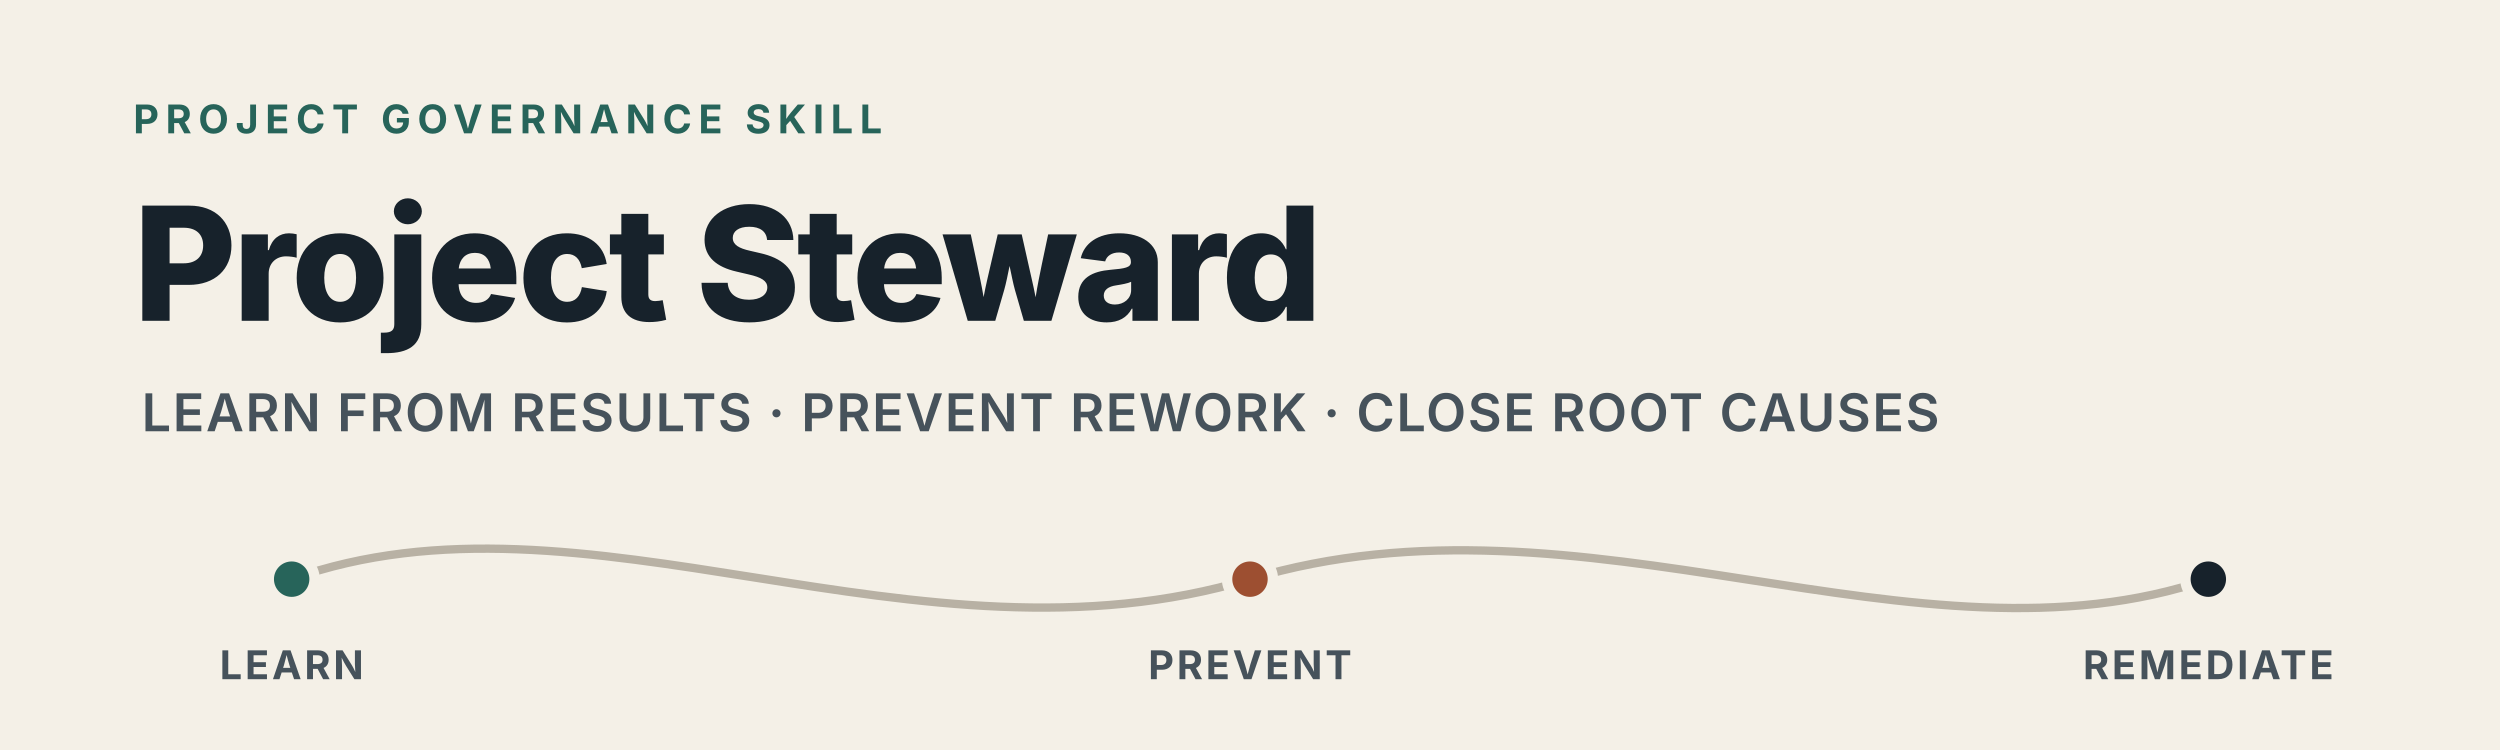
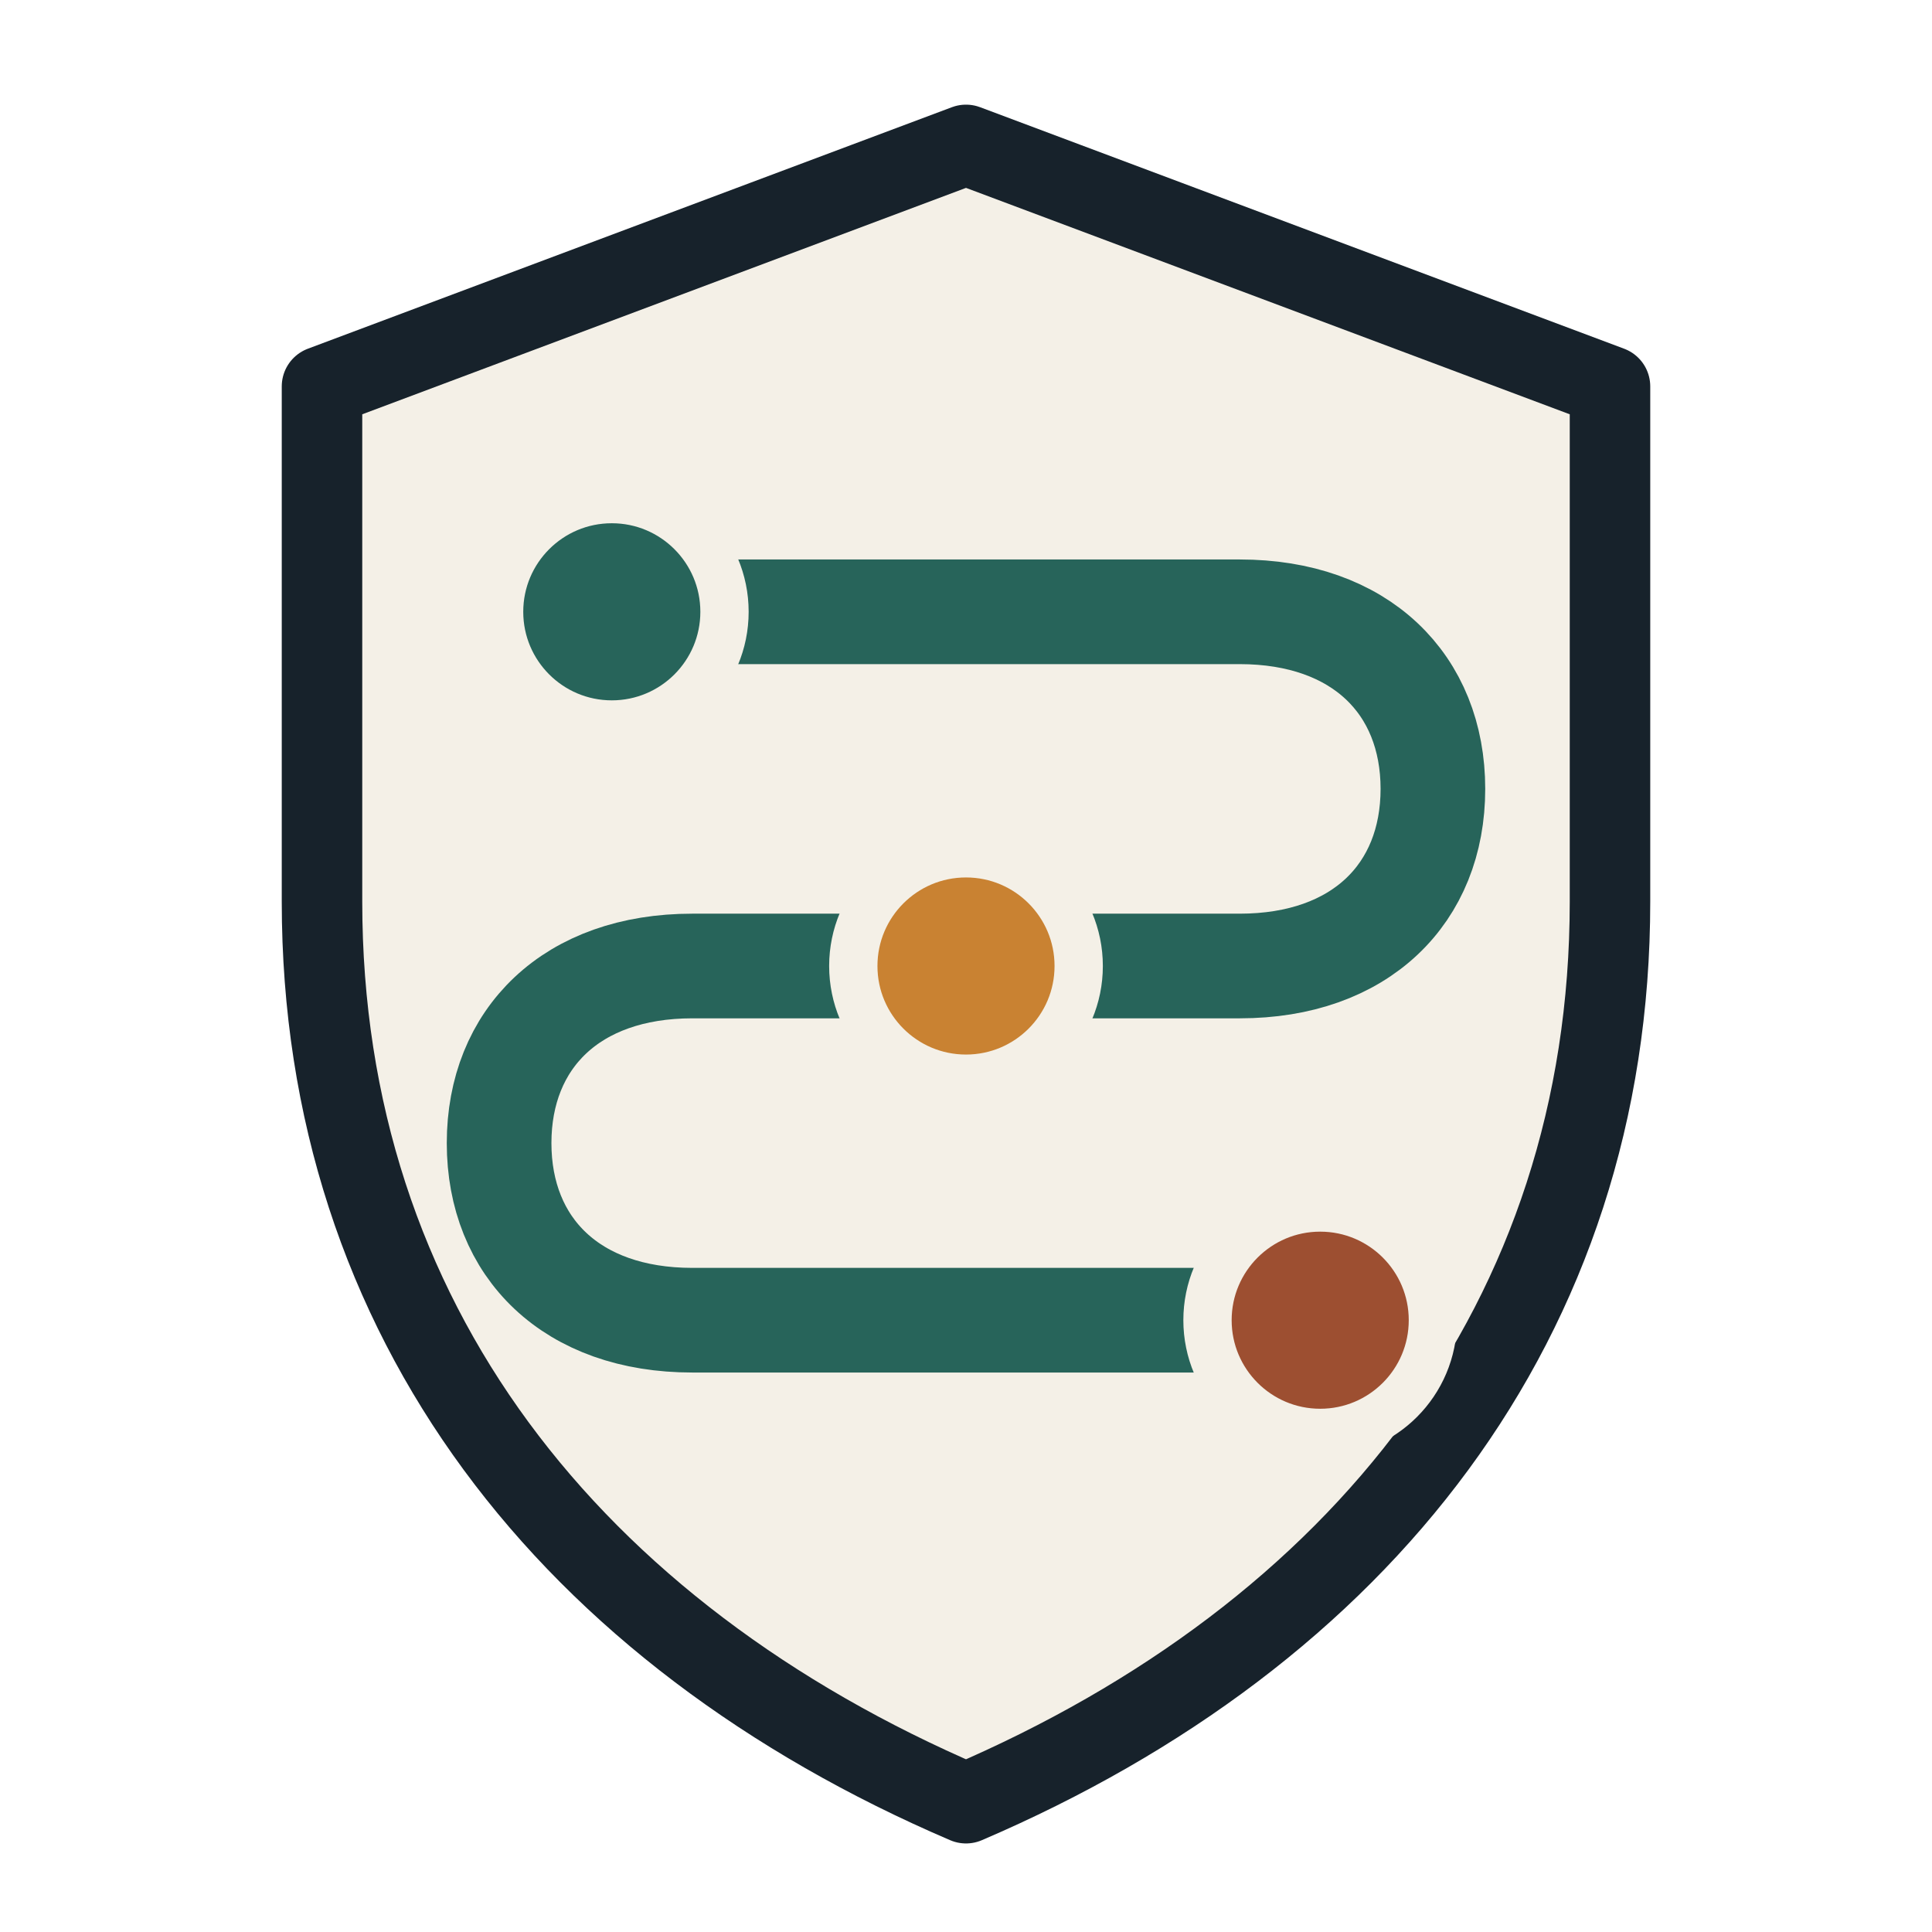
- <svg xmlns="http://www.w3.org/2000/svg" width="1200" height="360" viewBox="0 0 1200 360" role="img" aria-labelledby="title desc">
-   <rect width="1200" height="360" fill="#F4F0E7" />
-   <text x="64" y="64" fill="#27645A" font-family="-apple-system, BlinkMacSystemFont, 'Segoe UI', sans-serif" font-size="19" font-weight="750" letter-spacing="3.2">
-     PROJECT GOVERNANCE SKILL
-   </text>
-   <text x="64" y="154" fill="#17222B" font-family="-apple-system, BlinkMacSystemFont, 'Segoe UI', sans-serif" font-size="76" font-weight="760" letter-spacing="-1.8">
-     Project Steward
-   </text>
-   <text x="68" y="207" fill="#46525B" font-family="-apple-system, BlinkMacSystemFont, 'Segoe UI', sans-serif" font-size="25" font-weight="620" letter-spacing="0.8">
-     LEARN FROM RESULTS · PREVENT REWORK · CLOSE ROOT CAUSES
-   </text>
-   <g id="governance-path" fill="none" stroke-linecap="round" stroke-linejoin="round">
-     <path d="M140 278 C280 228 440 326 600 278 C760 230 920 326 1060 278" stroke="#B8B1A4" stroke-width="4" />
-     <circle cx="140" cy="278" r="11" fill="#27645A" stroke="#F4F0E7" stroke-width="5" />
-     <circle cx="600" cy="278" r="11" fill="#9D4F31" stroke="#F4F0E7" stroke-width="5" />
-     <circle cx="1060" cy="278" r="11" fill="#17222B" stroke="#F4F0E7" stroke-width="5" />
-   </g>
-   <g fill="#46525B" font-family="-apple-system, BlinkMacSystemFont, 'Segoe UI', sans-serif" font-size="19" font-weight="720" letter-spacing="1.4">
-     <text x="140" y="326" text-anchor="middle">LEARN</text>
-     <text x="600" y="326" text-anchor="middle">PREVENT</text>
-     <text x="1060" y="326" text-anchor="middle">REMEDIATE</text>
-   </g>
+ <svg xmlns="http://www.w3.org/2000/svg" width="240" height="240" viewBox="0 0 240 240" role="img" aria-labelledby="title desc">
+   <path id="steward-boundary" d="M120 18 200 48v64c0 52-31 91-80 112-49-21-80-60-80-112V48Z" fill="#F4F0E7" stroke="#17222B" stroke-width="10" stroke-linejoin="round" />
+   <path id="governance-path" d="M76 76h78c15 0 24 9 24 22s-9 22-24 22h-68c-15 0-24 9-24 22s9 22 24 22h78" fill="none" stroke="#27645A" stroke-width="13" stroke-linecap="round" stroke-linejoin="round" />
+   <circle cx="76" cy="76" r="14" fill="#27645A" stroke="#F4F0E7" stroke-width="6" />
+   <circle cx="120" cy="120" r="14" fill="#C98232" stroke="#F4F0E7" stroke-width="6" />
+   <circle cx="164" cy="164" r="14" fill="#9D4F31" stroke="#F4F0E7" stroke-width="6" />
</svg>
